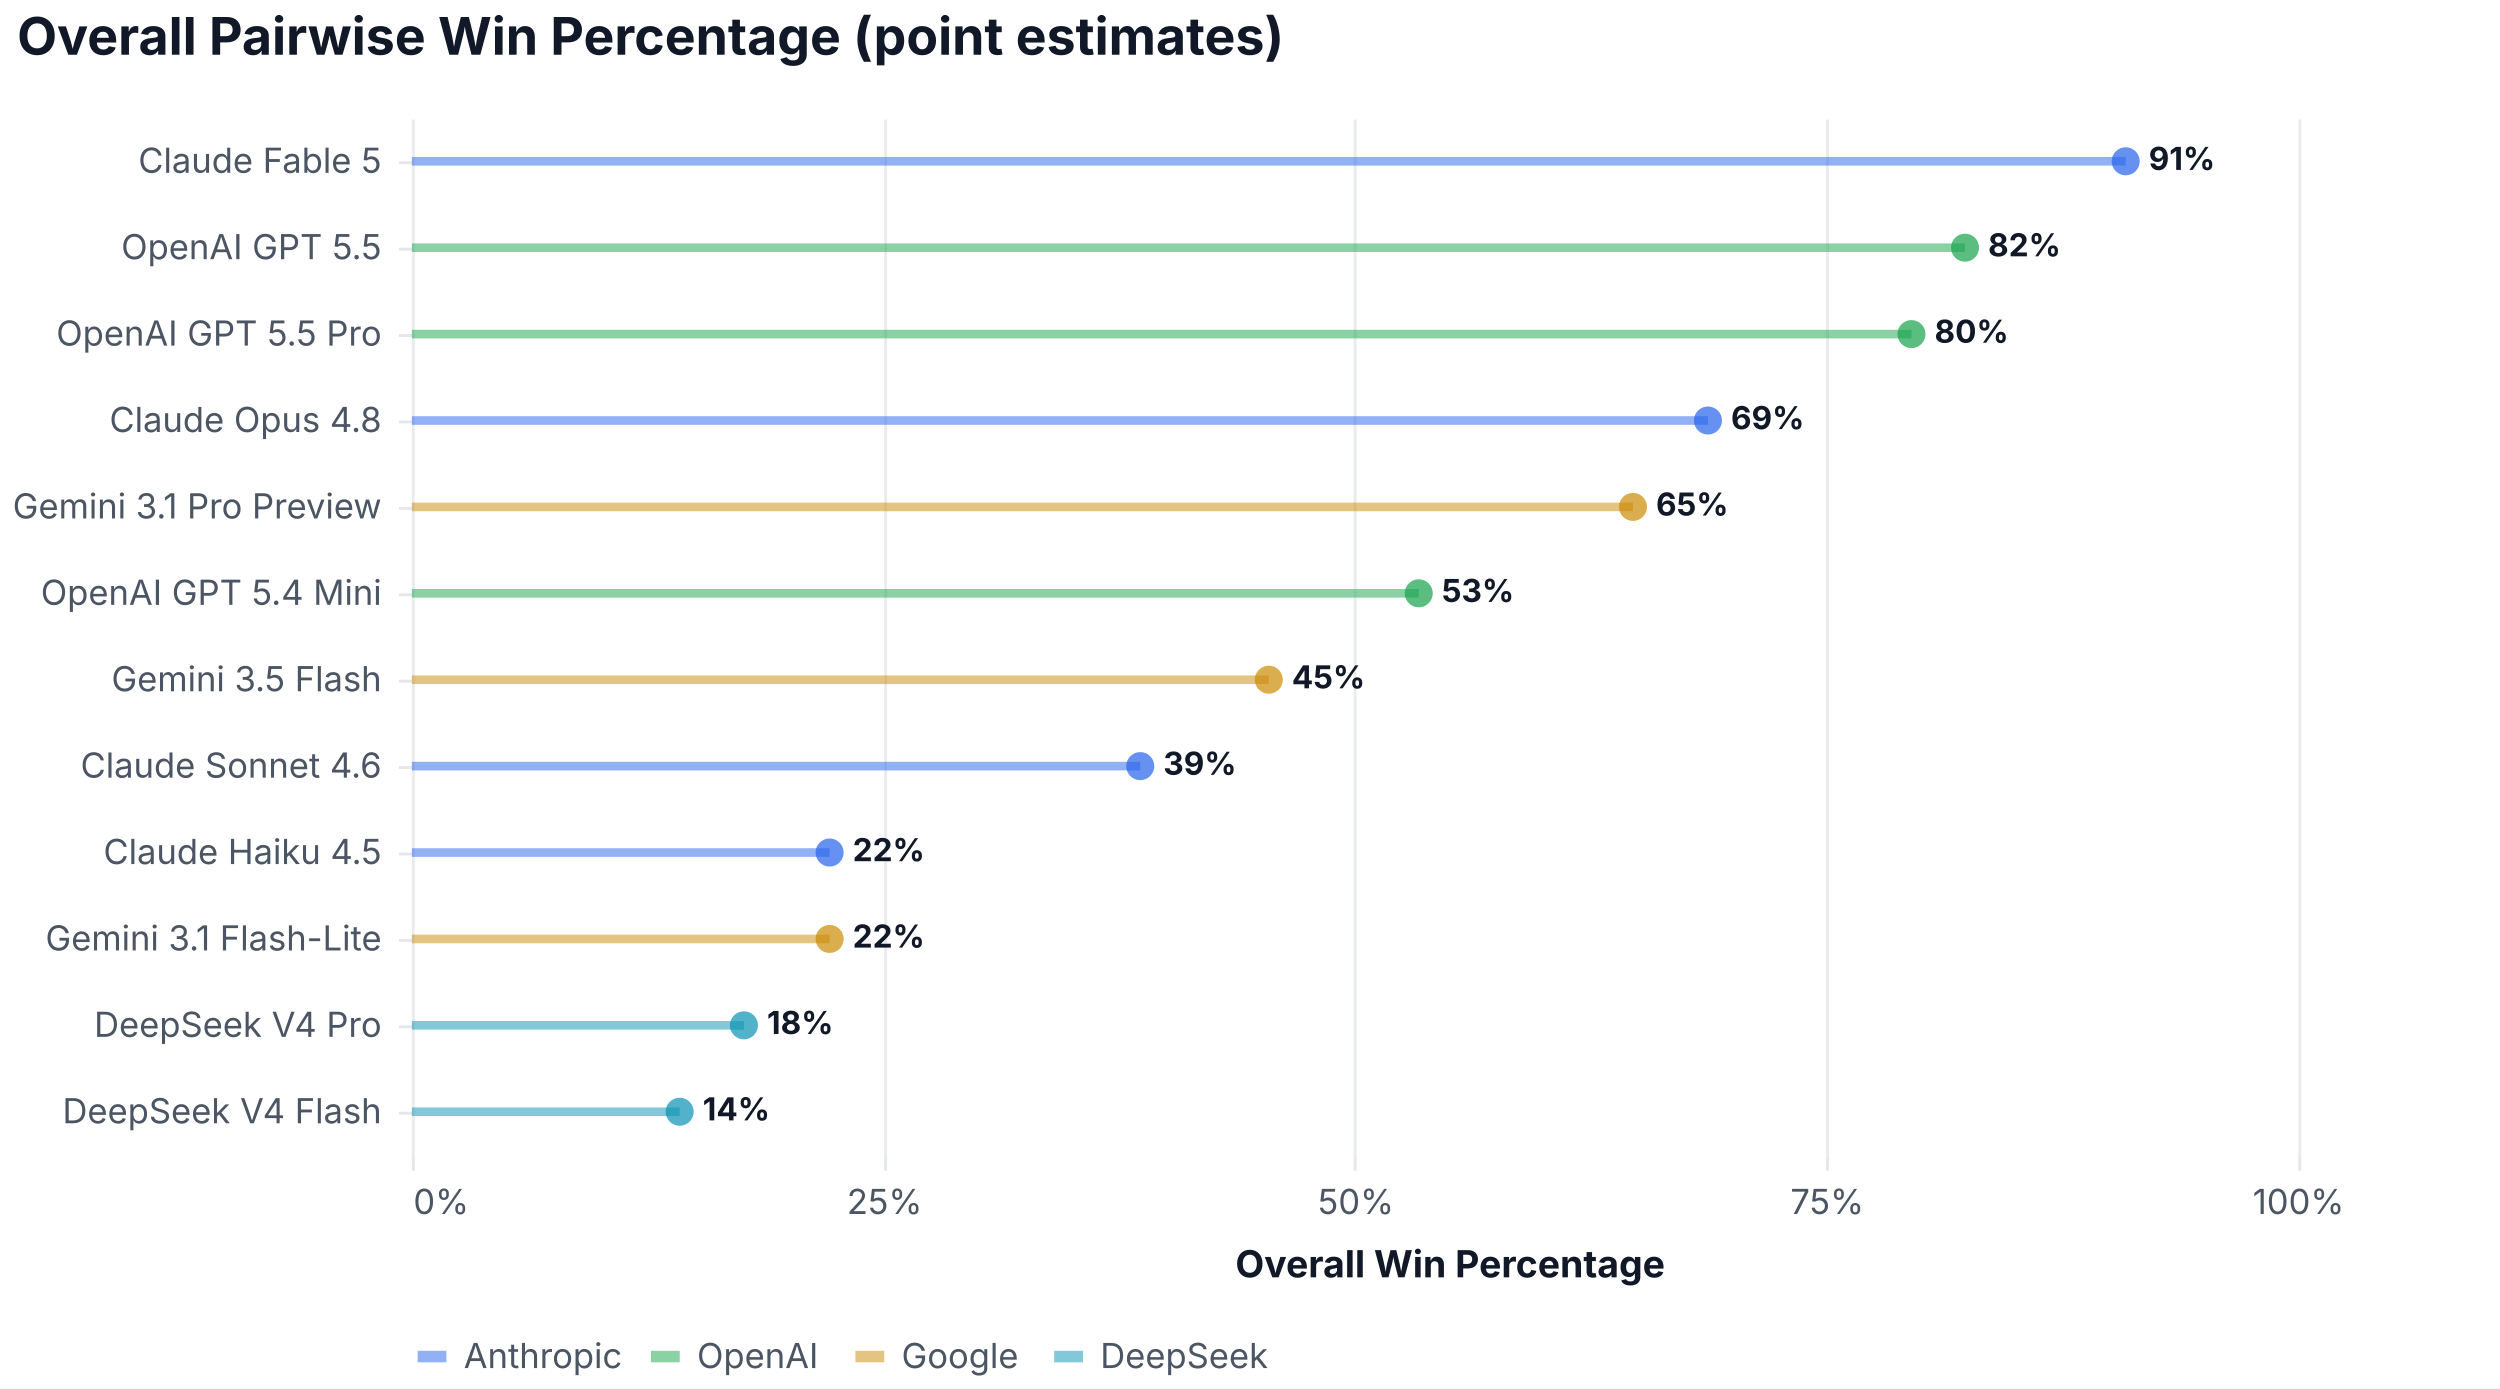
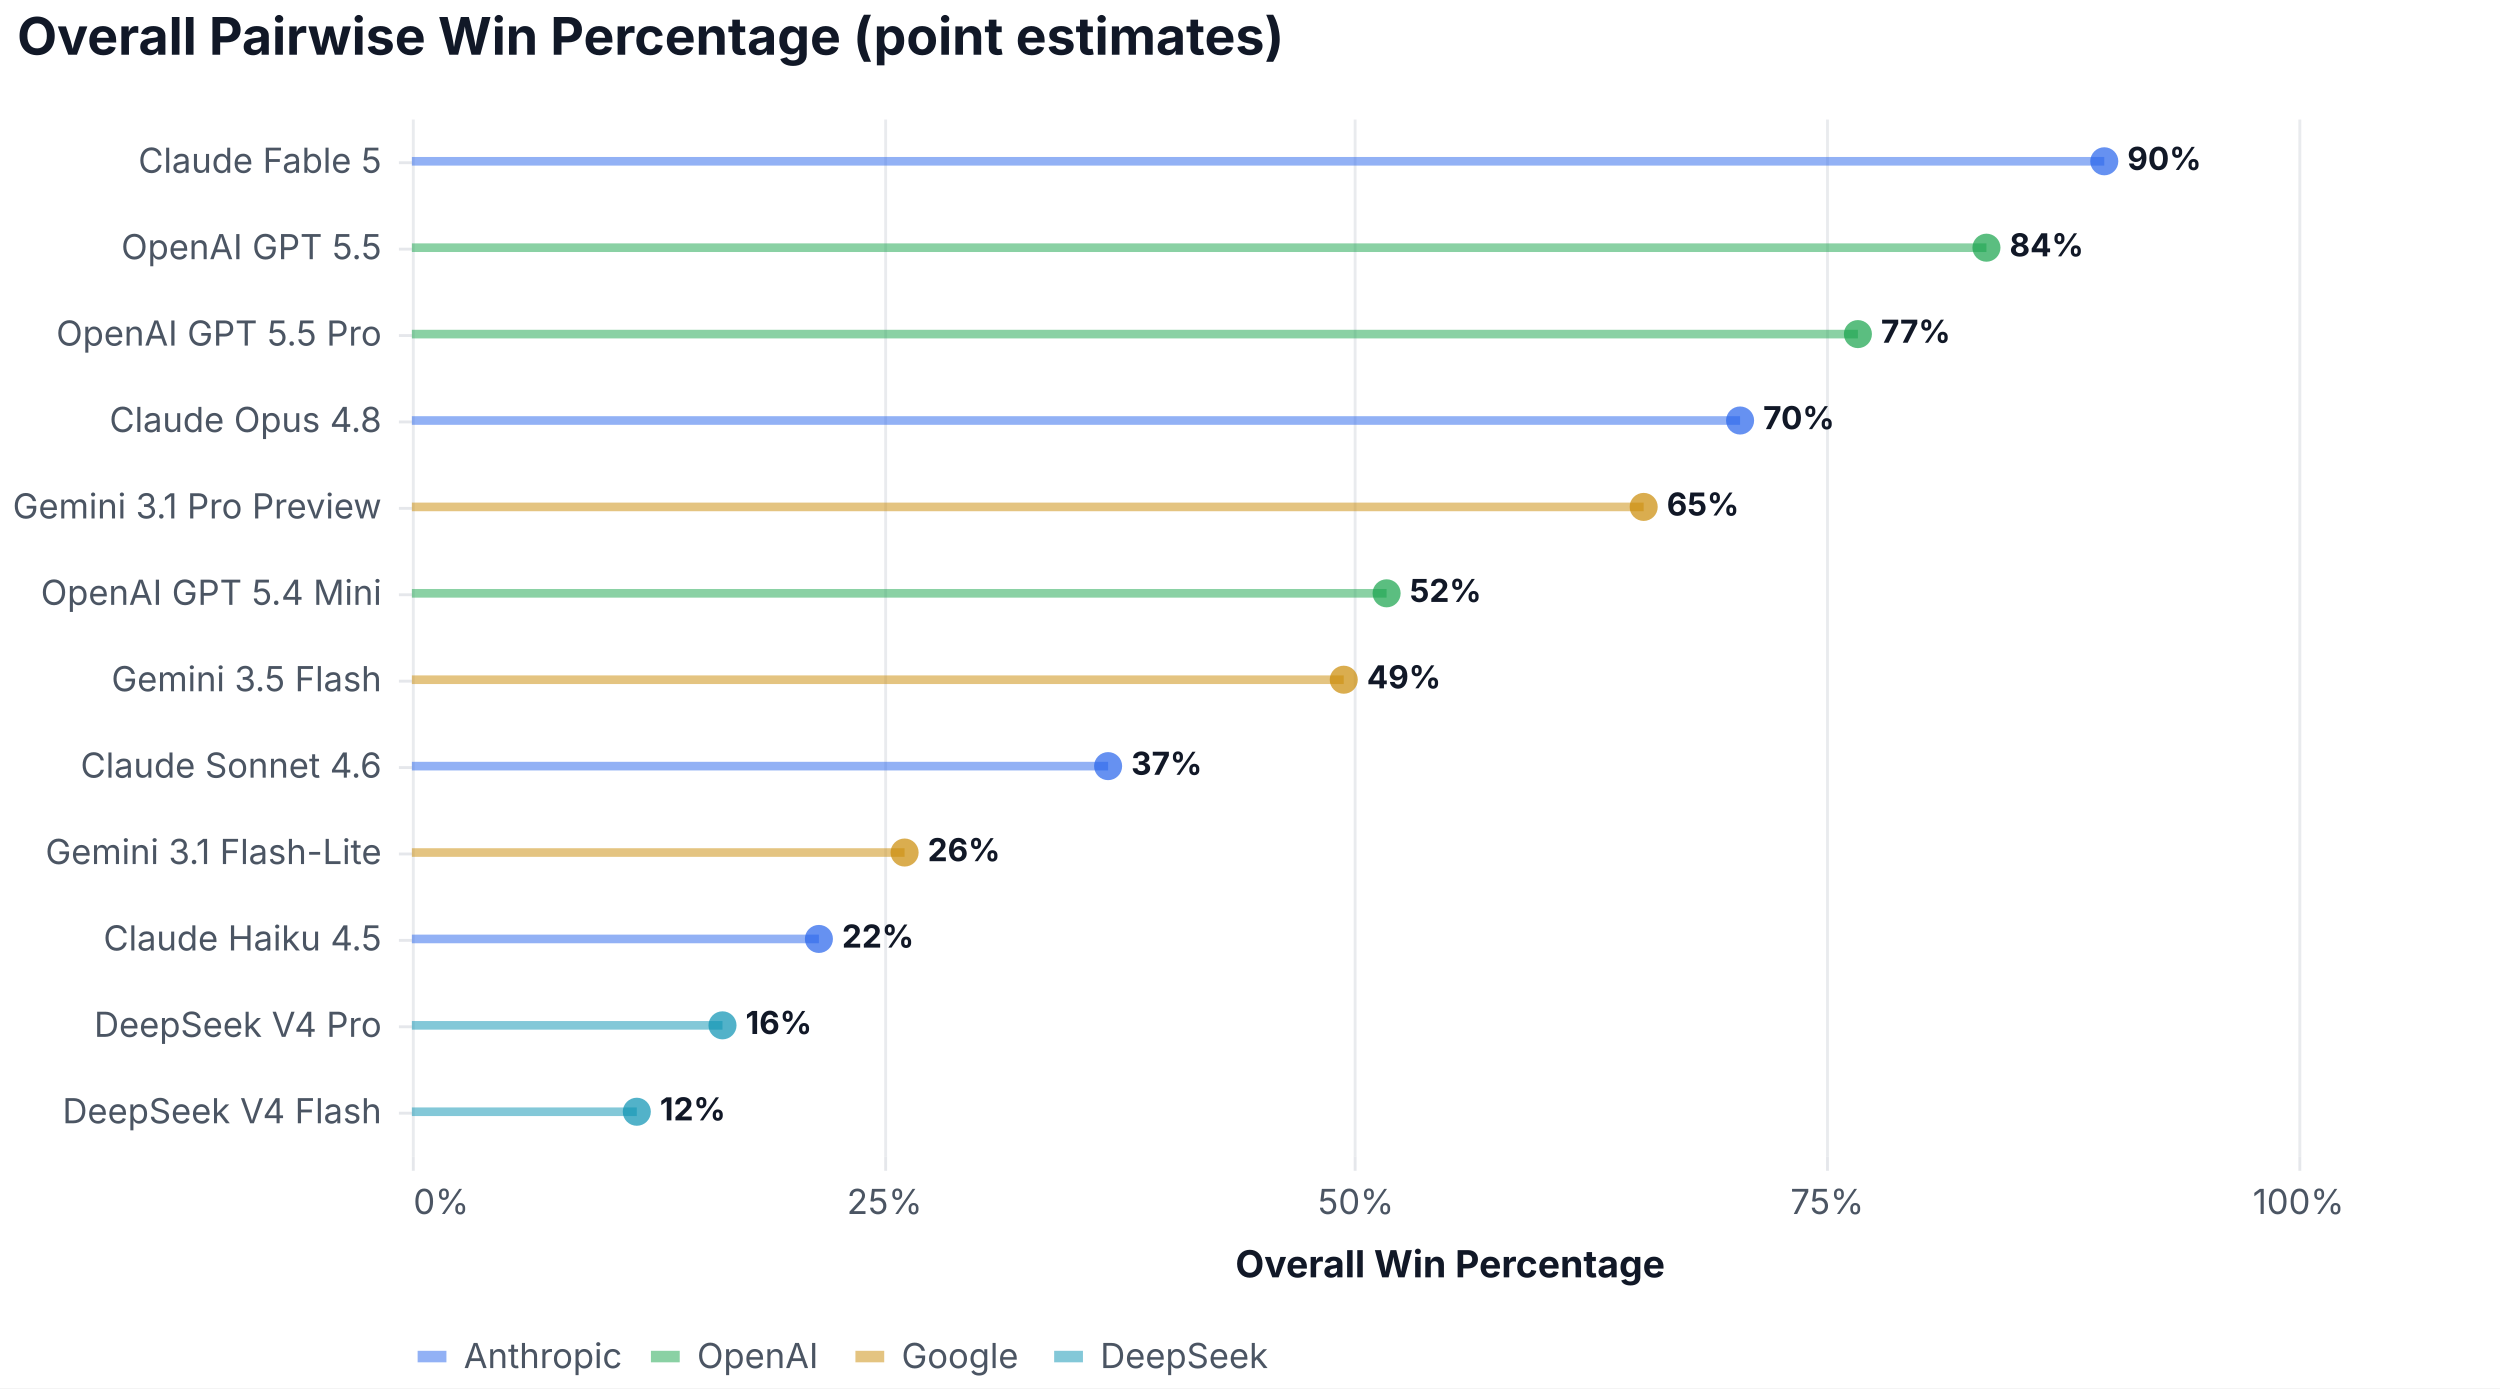
<svg xmlns="http://www.w3.org/2000/svg" version="1.1" class="marks" width="868" height="482" viewBox="0 0 868 482">
  <rect width="868" height="482" fill="white" />
  <g fill="none" stroke-miterlimit="10" transform="translate(143,41)">
    <g class="mark-group role-frame root" role="graphics-object" aria-roledescription="group mark container">
      <g transform="translate(0,0)">
        <path class="background" aria-hidden="true" d="M0,0h720v360h-720Z" />
        <g>
          <g class="mark-group role-axis" aria-hidden="true">
            <g transform="translate(0.5,360.5)">
              <path class="background" aria-hidden="true" d="M0,0h0v0h0Z" pointer-events="none" />
              <g>
                <g class="mark-rule role-axis-grid" pointer-events="none">
                  <line transform="translate(0,0)" x2="0" y2="-360" stroke="#e5e7eb" stroke-opacity="0.85" stroke-width="1" opacity="1" />
                  <line transform="translate(164,0)" x2="0" y2="-360" stroke="#e5e7eb" stroke-opacity="0.85" stroke-width="1" opacity="1" />
                  <line transform="translate(327,0)" x2="0" y2="-360" stroke="#e5e7eb" stroke-opacity="0.85" stroke-width="1" opacity="1" />
                  <line transform="translate(491,0)" x2="0" y2="-360" stroke="#e5e7eb" stroke-opacity="0.85" stroke-width="1" opacity="1" />
                  <line transform="translate(655,0)" x2="0" y2="-360" stroke="#e5e7eb" stroke-opacity="0.85" stroke-width="1" opacity="1" />
                </g>
              </g>
              <path class="foreground" aria-hidden="true" d="" pointer-events="none" display="none" />
            </g>
          </g>
          <g class="mark-group role-axis" role="graphics-symbol" aria-roledescription="axis" aria-label="X-axis titled 'Overall Win Percentage' for a linear scale with values from 0 to 110">
            <g transform="translate(0.5,360.5)">
              <path class="background" aria-hidden="true" d="M0,0h0v0h0Z" pointer-events="none" />
              <g>
                <g class="mark-rule role-axis-tick" pointer-events="none">
                  <line transform="translate(0,0)" x2="0" y2="5" stroke="#e5e7eb" stroke-width="1" opacity="1" />
                  <line transform="translate(164,0)" x2="0" y2="5" stroke="#e5e7eb" stroke-width="1" opacity="1" />
                  <line transform="translate(327,0)" x2="0" y2="5" stroke="#e5e7eb" stroke-width="1" opacity="1" />
                  <line transform="translate(491,0)" x2="0" y2="5" stroke="#e5e7eb" stroke-width="1" opacity="1" />
                  <line transform="translate(655,0)" x2="0" y2="5" stroke="#e5e7eb" stroke-width="1" opacity="1" />
                </g>
                <g class="mark-text role-axis-label" pointer-events="none">
                  <text text-anchor="start" transform="translate(0,20)" font-family="Inter, system-ui, sans-serif" font-size="12px" fill="#4b5563" opacity="1">0%</text>
                  <text text-anchor="middle" transform="translate(163.6364,20)" font-family="Inter, system-ui, sans-serif" font-size="12px" fill="#4b5563" opacity="1">25%</text>
                  <text text-anchor="middle" transform="translate(327.2727,20)" font-family="Inter, system-ui, sans-serif" font-size="12px" fill="#4b5563" opacity="1">50%</text>
                  <text text-anchor="middle" transform="translate(490.9091,20)" font-family="Inter, system-ui, sans-serif" font-size="12px" fill="#4b5563" opacity="1">75%</text>
                  <text text-anchor="middle" transform="translate(654.5455,20)" font-family="Inter, system-ui, sans-serif" font-size="12px" fill="#4b5563" opacity="1">100%</text>
                </g>
                <g class="mark-text role-axis-title" pointer-events="none">
                  <text text-anchor="middle" transform="translate(360,42)" font-family="Inter, system-ui, sans-serif" font-size="13px" font-weight="bold" fill="#111827" opacity="1">Overall Win Percentage</text>
                </g>
              </g>
              <path class="foreground" aria-hidden="true" d="" pointer-events="none" display="none" />
            </g>
          </g>
          <g class="mark-group role-axis" role="graphics-symbol" aria-roledescription="axis" aria-label="Y-axis for a discrete scale with 12 values: Claude Fable 5, OpenAI GPT 5.5, OpenAI GPT 5.5 Pro, Claude Opus 4.8, Gemini 3.1 Pro Preview, ending with DeepSeek V4 Flash">
            <g transform="translate(0.5,0.5)">
              <path class="background" aria-hidden="true" d="M0,0h0v0h0Z" pointer-events="none" />
              <g>
                <g class="mark-rule role-axis-tick" pointer-events="none">
                  <line transform="translate(0,15)" x2="-5" y2="0" stroke="#e5e7eb" stroke-width="1" opacity="1" />
                  <line transform="translate(0,45)" x2="-5" y2="0" stroke="#e5e7eb" stroke-width="1" opacity="1" />
                  <line transform="translate(0,75)" x2="-5" y2="0" stroke="#e5e7eb" stroke-width="1" opacity="1" />
                  <line transform="translate(0,105)" x2="-5" y2="0" stroke="#e5e7eb" stroke-width="1" opacity="1" />
                  <line transform="translate(0,135)" x2="-5" y2="0" stroke="#e5e7eb" stroke-width="1" opacity="1" />
                  <line transform="translate(0,165)" x2="-5" y2="0" stroke="#e5e7eb" stroke-width="1" opacity="1" />
                  <line transform="translate(0,195)" x2="-5" y2="0" stroke="#e5e7eb" stroke-width="1" opacity="1" />
                  <line transform="translate(0,225)" x2="-5" y2="0" stroke="#e5e7eb" stroke-width="1" opacity="1" />
                  <line transform="translate(0,255)" x2="-5" y2="0" stroke="#e5e7eb" stroke-width="1" opacity="1" />
                  <line transform="translate(0,285)" x2="-5" y2="0" stroke="#e5e7eb" stroke-width="1" opacity="1" />
                  <line transform="translate(0,315)" x2="-5" y2="0" stroke="#e5e7eb" stroke-width="1" opacity="1" />
                  <line transform="translate(0,345)" x2="-5" y2="0" stroke="#e5e7eb" stroke-width="1" opacity="1" />
                </g>
                <g class="mark-text role-axis-label" pointer-events="none">
                  <text text-anchor="end" transform="translate(-11,18.5)" font-family="Inter, system-ui, sans-serif" font-size="12px" fill="#4b5563" opacity="1">Claude Fable 5</text>
                  <text text-anchor="end" transform="translate(-11,48.5)" font-family="Inter, system-ui, sans-serif" font-size="12px" fill="#4b5563" opacity="1">OpenAI GPT 5.5</text>
                  <text text-anchor="end" transform="translate(-11,78.5)" font-family="Inter, system-ui, sans-serif" font-size="12px" fill="#4b5563" opacity="1">OpenAI GPT 5.5 Pro</text>
                  <text text-anchor="end" transform="translate(-11,108.5)" font-family="Inter, system-ui, sans-serif" font-size="12px" fill="#4b5563" opacity="1">Claude Opus 4.8</text>
                  <text text-anchor="end" transform="translate(-11,138.5)" font-family="Inter, system-ui, sans-serif" font-size="12px" fill="#4b5563" opacity="1">Gemini 3.1 Pro Preview</text>
                  <text text-anchor="end" transform="translate(-11,168.5)" font-family="Inter, system-ui, sans-serif" font-size="12px" fill="#4b5563" opacity="1">OpenAI GPT 5.4 Mini</text>
                  <text text-anchor="end" transform="translate(-11,198.5)" font-family="Inter, system-ui, sans-serif" font-size="12px" fill="#4b5563" opacity="1">Gemini 3.5 Flash</text>
                  <text text-anchor="end" transform="translate(-11,228.5)" font-family="Inter, system-ui, sans-serif" font-size="12px" fill="#4b5563" opacity="1">Claude Sonnet 4.6</text>
-                   <text text-anchor="end" transform="translate(-11,258.5)" font-family="Inter, system-ui, sans-serif" font-size="12px" fill="#4b5563" opacity="1">Claude Haiku 4.5</text>
-                   <text text-anchor="end" transform="translate(-11,288.5)" font-family="Inter, system-ui, sans-serif" font-size="12px" fill="#4b5563" opacity="1">Gemini 3.1 Flash-Lite</text>
+                   <text text-anchor="end" transform="translate(-11,258.5)" font-family="Inter, system-ui, sans-serif" font-size="12px" fill="#4b5563" opacity="1">Gemini 3.1 Flash-Lite</text>
+                   <text text-anchor="end" transform="translate(-11,288.5)" font-family="Inter, system-ui, sans-serif" font-size="12px" fill="#4b5563" opacity="1">Claude Haiku 4.5</text>
                  <text text-anchor="end" transform="translate(-11,318.5)" font-family="Inter, system-ui, sans-serif" font-size="12px" fill="#4b5563" opacity="1">DeepSeek V4 Pro</text>
                  <text text-anchor="end" transform="translate(-11,348.5)" font-family="Inter, system-ui, sans-serif" font-size="12px" fill="#4b5563" opacity="1">DeepSeek V4 Flash</text>
                </g>
              </g>
              <path class="foreground" aria-hidden="true" d="" pointer-events="none" display="none" />
            </g>
          </g>
          <g class="mark-rule role-mark layer_0_marks" role="graphics-object" aria-roledescription="rule mark container">
-             <line aria-label="Overall Win Percentage: 0; candidate: Claude Fable 5; win_pct: 90.9090909091; company: Anthropic" role="graphics-symbol" aria-roledescription="rule mark" transform="translate(0,15)" x2="595.041" y2="0" stroke="#2563eb" stroke-width="3" opacity="0.5" />
-             <line aria-label="Overall Win Percentage: 0; candidate: OpenAI GPT 5.5; win_pct: 82.3863636364; company: OpenAI" role="graphics-symbol" aria-roledescription="rule mark" transform="translate(0,45)" x2="539.256" y2="0" stroke="#16a34a" stroke-width="3" opacity="0.5" />
-             <line aria-label="Overall Win Percentage: 0; candidate: OpenAI GPT 5.5 Pro; win_pct: 79.5454545455; company: OpenAI" role="graphics-symbol" aria-roledescription="rule mark" transform="translate(0,75)" x2="520.661" y2="0" stroke="#16a34a" stroke-width="3" opacity="0.5" />
-             <line aria-label="Overall Win Percentage: 0; candidate: Claude Opus 4.8; win_pct: 68.75; company: Anthropic" role="graphics-symbol" aria-roledescription="rule mark" transform="translate(0,105)" x2="450" y2="0" stroke="#2563eb" stroke-width="3" opacity="0.5" />
-             <line aria-label="Overall Win Percentage: 0; candidate: Gemini 3.1 Pro Preview; win_pct: 64.7727272727; company: Google" role="graphics-symbol" aria-roledescription="rule mark" transform="translate(0,135)" x2="423.967" y2="0" stroke="#ca8a04" stroke-width="3" opacity="0.5" />
-             <line aria-label="Overall Win Percentage: 0; candidate: OpenAI GPT 5.4 Mini; win_pct: 53.4090909091; company: OpenAI" role="graphics-symbol" aria-roledescription="rule mark" transform="translate(0,165)" x2="349.587" y2="0" stroke="#16a34a" stroke-width="3" opacity="0.5" />
-             <line aria-label="Overall Win Percentage: 0; candidate: Gemini 3.5 Flash; win_pct: 45.4545454545; company: Google" role="graphics-symbol" aria-roledescription="rule mark" transform="translate(0,195)" x2="297.521" y2="0" stroke="#ca8a04" stroke-width="3" opacity="0.5" />
-             <line aria-label="Overall Win Percentage: 0; candidate: Claude Sonnet 4.6; win_pct: 38.6363636364; company: Anthropic" role="graphics-symbol" aria-roledescription="rule mark" transform="translate(0,225)" x2="252.893" y2="0" stroke="#2563eb" stroke-width="3" opacity="0.5" />
-             <line aria-label="Overall Win Percentage: 0; candidate: Claude Haiku 4.5; win_pct: 22.1590909091; company: Anthropic" role="graphics-symbol" aria-roledescription="rule mark" transform="translate(0,255)" x2="145.041" y2="0" stroke="#2563eb" stroke-width="3" opacity="0.5" />
-             <line aria-label="Overall Win Percentage: 0; candidate: Gemini 3.1 Flash-Lite; win_pct: 22.1590909091; company: Google" role="graphics-symbol" aria-roledescription="rule mark" transform="translate(0,285)" x2="145.041" y2="0" stroke="#ca8a04" stroke-width="3" opacity="0.5" />
-             <line aria-label="Overall Win Percentage: 0; candidate: DeepSeek V4 Pro; win_pct: 17.6136363636; company: DeepSeek" role="graphics-symbol" aria-roledescription="rule mark" transform="translate(0,315)" x2="115.289" y2="0" stroke="#0891b2" stroke-width="3" opacity="0.5" />
-             <line aria-label="Overall Win Percentage: 0; candidate: DeepSeek V4 Flash; win_pct: 14.2045454545; company: DeepSeek" role="graphics-symbol" aria-roledescription="rule mark" transform="translate(0,345)" x2="92.975" y2="0" stroke="#0891b2" stroke-width="3" opacity="0.5" />
+             <line aria-label="Overall Win Percentage: 0; candidate: Claude Fable 5; win_pct: 89.7727272727; company: Anthropic" role="graphics-symbol" aria-roledescription="rule mark" transform="translate(0,15)" x2="587.603" y2="0" stroke="#2563eb" stroke-width="3" opacity="0.5" />
+             <line aria-label="Overall Win Percentage: 0; candidate: OpenAI GPT 5.5; win_pct: 83.5227272727; company: OpenAI" role="graphics-symbol" aria-roledescription="rule mark" transform="translate(0,45)" x2="546.694" y2="0" stroke="#16a34a" stroke-width="3" opacity="0.5" />
+             <line aria-label="Overall Win Percentage: 0; candidate: OpenAI GPT 5.5 Pro; win_pct: 76.7045454545; company: OpenAI" role="graphics-symbol" aria-roledescription="rule mark" transform="translate(0,75)" x2="502.066" y2="0" stroke="#16a34a" stroke-width="3" opacity="0.5" />
+             <line aria-label="Overall Win Percentage: 0; candidate: Claude Opus 4.8; win_pct: 70.4545454545; company: Anthropic" role="graphics-symbol" aria-roledescription="rule mark" transform="translate(0,105)" x2="461.157" y2="0" stroke="#2563eb" stroke-width="3" opacity="0.5" />
+             <line aria-label="Overall Win Percentage: 0; candidate: Gemini 3.1 Pro Preview; win_pct: 65.3409090909; company: Google" role="graphics-symbol" aria-roledescription="rule mark" transform="translate(0,135)" x2="427.686" y2="0" stroke="#ca8a04" stroke-width="3" opacity="0.5" />
+             <line aria-label="Overall Win Percentage: 0; candidate: OpenAI GPT 5.4 Mini; win_pct: 51.7045454545; company: OpenAI" role="graphics-symbol" aria-roledescription="rule mark" transform="translate(0,165)" x2="338.43" y2="0" stroke="#16a34a" stroke-width="3" opacity="0.5" />
+             <line aria-label="Overall Win Percentage: 0; candidate: Gemini 3.5 Flash; win_pct: 49.4318181818; company: Google" role="graphics-symbol" aria-roledescription="rule mark" transform="translate(0,195)" x2="323.554" y2="0" stroke="#ca8a04" stroke-width="3" opacity="0.5" />
+             <line aria-label="Overall Win Percentage: 0; candidate: Claude Sonnet 4.6; win_pct: 36.9318181818; company: Anthropic" role="graphics-symbol" aria-roledescription="rule mark" transform="translate(0,225)" x2="241.736" y2="0" stroke="#2563eb" stroke-width="3" opacity="0.5" />
+             <line aria-label="Overall Win Percentage: 0; candidate: Gemini 3.1 Flash-Lite; win_pct: 26.1363636364; company: Google" role="graphics-symbol" aria-roledescription="rule mark" transform="translate(0,255)" x2="171.074" y2="0" stroke="#ca8a04" stroke-width="3" opacity="0.5" />
+             <line aria-label="Overall Win Percentage: 0; candidate: Claude Haiku 4.5; win_pct: 21.5909090909; company: Anthropic" role="graphics-symbol" aria-roledescription="rule mark" transform="translate(0,285)" x2="141.322" y2="0" stroke="#2563eb" stroke-width="3" opacity="0.5" />
+             <line aria-label="Overall Win Percentage: 0; candidate: DeepSeek V4 Pro; win_pct: 16.4772727273; company: DeepSeek" role="graphics-symbol" aria-roledescription="rule mark" transform="translate(0,315)" x2="107.851" y2="0" stroke="#0891b2" stroke-width="3" opacity="0.5" />
+             <line aria-label="Overall Win Percentage: 0; candidate: DeepSeek V4 Flash; win_pct: 11.9318181818; company: DeepSeek" role="graphics-symbol" aria-roledescription="rule mark" transform="translate(0,345)" x2="78.099" y2="0" stroke="#0891b2" stroke-width="3" opacity="0.5" />
          </g>
          <g class="mark-symbol role-mark layer_1_marks" role="graphics-object" aria-roledescription="symbol mark container">
-             <path aria-label="Overall Win Percentage: 90.9090909091; candidate: Claude Fable 5; company: Anthropic" role="graphics-symbol" aria-roledescription="circle" transform="translate(595.0413,15)" d="M4.873,0A4.873,4.873,0,1,1,-4.873,0A4.873,4.873,0,1,1,4.873,0" fill="#2563eb" stroke-width="2" opacity="0.7" />
-             <path aria-label="Overall Win Percentage: 82.3863636364; candidate: OpenAI GPT 5.5; company: OpenAI" role="graphics-symbol" aria-roledescription="circle" transform="translate(539.2562,45)" d="M4.873,0A4.873,4.873,0,1,1,-4.873,0A4.873,4.873,0,1,1,4.873,0" fill="#16a34a" stroke-width="2" opacity="0.7" />
-             <path aria-label="Overall Win Percentage: 79.5454545455; candidate: OpenAI GPT 5.5 Pro; company: OpenAI" role="graphics-symbol" aria-roledescription="circle" transform="translate(520.6612,75)" d="M4.873,0A4.873,4.873,0,1,1,-4.873,0A4.873,4.873,0,1,1,4.873,0" fill="#16a34a" stroke-width="2" opacity="0.7" />
-             <path aria-label="Overall Win Percentage: 68.75; candidate: Claude Opus 4.8; company: Anthropic" role="graphics-symbol" aria-roledescription="circle" transform="translate(450,105)" d="M4.873,0A4.873,4.873,0,1,1,-4.873,0A4.873,4.873,0,1,1,4.873,0" fill="#2563eb" stroke-width="2" opacity="0.7" />
-             <path aria-label="Overall Win Percentage: 64.7727272727; candidate: Gemini 3.1 Pro Preview; company: Google" role="graphics-symbol" aria-roledescription="circle" transform="translate(423.9669,135)" d="M4.873,0A4.873,4.873,0,1,1,-4.873,0A4.873,4.873,0,1,1,4.873,0" fill="#ca8a04" stroke-width="2" opacity="0.7" />
-             <path aria-label="Overall Win Percentage: 53.4090909091; candidate: OpenAI GPT 5.4 Mini; company: OpenAI" role="graphics-symbol" aria-roledescription="circle" transform="translate(349.5868,165)" d="M4.873,0A4.873,4.873,0,1,1,-4.873,0A4.873,4.873,0,1,1,4.873,0" fill="#16a34a" stroke-width="2" opacity="0.7" />
-             <path aria-label="Overall Win Percentage: 45.4545454545; candidate: Gemini 3.5 Flash; company: Google" role="graphics-symbol" aria-roledescription="circle" transform="translate(297.5207,195)" d="M4.873,0A4.873,4.873,0,1,1,-4.873,0A4.873,4.873,0,1,1,4.873,0" fill="#ca8a04" stroke-width="2" opacity="0.7" />
-             <path aria-label="Overall Win Percentage: 38.6363636364; candidate: Claude Sonnet 4.6; company: Anthropic" role="graphics-symbol" aria-roledescription="circle" transform="translate(252.8926,225)" d="M4.873,0A4.873,4.873,0,1,1,-4.873,0A4.873,4.873,0,1,1,4.873,0" fill="#2563eb" stroke-width="2" opacity="0.7" />
-             <path aria-label="Overall Win Percentage: 22.1590909091; candidate: Claude Haiku 4.5; company: Anthropic" role="graphics-symbol" aria-roledescription="circle" transform="translate(145.0413,255)" d="M4.873,0A4.873,4.873,0,1,1,-4.873,0A4.873,4.873,0,1,1,4.873,0" fill="#2563eb" stroke-width="2" opacity="0.7" />
-             <path aria-label="Overall Win Percentage: 22.1590909091; candidate: Gemini 3.1 Flash-Lite; company: Google" role="graphics-symbol" aria-roledescription="circle" transform="translate(145.0413,285)" d="M4.873,0A4.873,4.873,0,1,1,-4.873,0A4.873,4.873,0,1,1,4.873,0" fill="#ca8a04" stroke-width="2" opacity="0.7" />
-             <path aria-label="Overall Win Percentage: 17.6136363636; candidate: DeepSeek V4 Pro; company: DeepSeek" role="graphics-symbol" aria-roledescription="circle" transform="translate(115.2893,315)" d="M4.873,0A4.873,4.873,0,1,1,-4.873,0A4.873,4.873,0,1,1,4.873,0" fill="#0891b2" stroke-width="2" opacity="0.7" />
-             <path aria-label="Overall Win Percentage: 14.2045454545; candidate: DeepSeek V4 Flash; company: DeepSeek" role="graphics-symbol" aria-roledescription="circle" transform="translate(92.97521,345)" d="M4.873,0A4.873,4.873,0,1,1,-4.873,0A4.873,4.873,0,1,1,4.873,0" fill="#0891b2" stroke-width="2" opacity="0.7" />
+             <path aria-label="Overall Win Percentage: 89.7727272727; candidate: Claude Fable 5; company: Anthropic" role="graphics-symbol" aria-roledescription="circle" transform="translate(587.6033,15)" d="M4.873,0A4.873,4.873,0,1,1,-4.873,0A4.873,4.873,0,1,1,4.873,0" fill="#2563eb" stroke-width="2" opacity="0.7" />
+             <path aria-label="Overall Win Percentage: 83.5227272727; candidate: OpenAI GPT 5.5; company: OpenAI" role="graphics-symbol" aria-roledescription="circle" transform="translate(546.6942,45)" d="M4.873,0A4.873,4.873,0,1,1,-4.873,0A4.873,4.873,0,1,1,4.873,0" fill="#16a34a" stroke-width="2" opacity="0.7" />
+             <path aria-label="Overall Win Percentage: 76.7045454545; candidate: OpenAI GPT 5.5 Pro; company: OpenAI" role="graphics-symbol" aria-roledescription="circle" transform="translate(502.0661,75)" d="M4.873,0A4.873,4.873,0,1,1,-4.873,0A4.873,4.873,0,1,1,4.873,0" fill="#16a34a" stroke-width="2" opacity="0.7" />
+             <path aria-label="Overall Win Percentage: 70.4545454545; candidate: Claude Opus 4.8; company: Anthropic" role="graphics-symbol" aria-roledescription="circle" transform="translate(461.157,105)" d="M4.873,0A4.873,4.873,0,1,1,-4.873,0A4.873,4.873,0,1,1,4.873,0" fill="#2563eb" stroke-width="2" opacity="0.7" />
+             <path aria-label="Overall Win Percentage: 65.3409090909; candidate: Gemini 3.1 Pro Preview; company: Google" role="graphics-symbol" aria-roledescription="circle" transform="translate(427.686,135)" d="M4.873,0A4.873,4.873,0,1,1,-4.873,0A4.873,4.873,0,1,1,4.873,0" fill="#ca8a04" stroke-width="2" opacity="0.7" />
+             <path aria-label="Overall Win Percentage: 51.7045454545; candidate: OpenAI GPT 5.4 Mini; company: OpenAI" role="graphics-symbol" aria-roledescription="circle" transform="translate(338.4298,165)" d="M4.873,0A4.873,4.873,0,1,1,-4.873,0A4.873,4.873,0,1,1,4.873,0" fill="#16a34a" stroke-width="2" opacity="0.7" />
+             <path aria-label="Overall Win Percentage: 49.4318181818; candidate: Gemini 3.5 Flash; company: Google" role="graphics-symbol" aria-roledescription="circle" transform="translate(323.5537,195)" d="M4.873,0A4.873,4.873,0,1,1,-4.873,0A4.873,4.873,0,1,1,4.873,0" fill="#ca8a04" stroke-width="2" opacity="0.7" />
+             <path aria-label="Overall Win Percentage: 36.9318181818; candidate: Claude Sonnet 4.6; company: Anthropic" role="graphics-symbol" aria-roledescription="circle" transform="translate(241.7355,225)" d="M4.873,0A4.873,4.873,0,1,1,-4.873,0A4.873,4.873,0,1,1,4.873,0" fill="#2563eb" stroke-width="2" opacity="0.7" />
+             <path aria-label="Overall Win Percentage: 26.1363636364; candidate: Gemini 3.1 Flash-Lite; company: Google" role="graphics-symbol" aria-roledescription="circle" transform="translate(171.0744,255)" d="M4.873,0A4.873,4.873,0,1,1,-4.873,0A4.873,4.873,0,1,1,4.873,0" fill="#ca8a04" stroke-width="2" opacity="0.7" />
+             <path aria-label="Overall Win Percentage: 21.5909090909; candidate: Claude Haiku 4.5; company: Anthropic" role="graphics-symbol" aria-roledescription="circle" transform="translate(141.3223,285)" d="M4.873,0A4.873,4.873,0,1,1,-4.873,0A4.873,4.873,0,1,1,4.873,0" fill="#2563eb" stroke-width="2" opacity="0.7" />
+             <path aria-label="Overall Win Percentage: 16.4772727273; candidate: DeepSeek V4 Pro; company: DeepSeek" role="graphics-symbol" aria-roledescription="circle" transform="translate(107.8512,315)" d="M4.873,0A4.873,4.873,0,1,1,-4.873,0A4.873,4.873,0,1,1,4.873,0" fill="#0891b2" stroke-width="2" opacity="0.7" />
+             <path aria-label="Overall Win Percentage: 11.9318181818; candidate: DeepSeek V4 Flash; company: DeepSeek" role="graphics-symbol" aria-roledescription="circle" transform="translate(78.09917,345)" d="M4.873,0A4.873,4.873,0,1,1,-4.873,0A4.873,4.873,0,1,1,4.873,0" fill="#0891b2" stroke-width="2" opacity="0.7" />
          </g>
          <g class="mark-text role-mark layer_2_marks" role="graphics-object" aria-roledescription="text mark container">
-             <text aria-label="win_pct: 90.9090909091; candidate: Claude Fable 5; win_pct_label: 91%" role="graphics-symbol" aria-roledescription="text mark" text-anchor="start" transform="translate(603.0413,18)" font-family="Inter, system-ui, sans-serif" font-size="11px" font-weight="bold" fill="#111827">91%</text>
-             <text aria-label="win_pct: 82.3863636364; candidate: OpenAI GPT 5.5; win_pct_label: 82%" role="graphics-symbol" aria-roledescription="text mark" text-anchor="start" transform="translate(547.2562,48)" font-family="Inter, system-ui, sans-serif" font-size="11px" font-weight="bold" fill="#111827">82%</text>
-             <text aria-label="win_pct: 79.5454545455; candidate: OpenAI GPT 5.5 Pro; win_pct_label: 80%" role="graphics-symbol" aria-roledescription="text mark" text-anchor="start" transform="translate(528.6612,78)" font-family="Inter, system-ui, sans-serif" font-size="11px" font-weight="bold" fill="#111827">80%</text>
-             <text aria-label="win_pct: 68.75; candidate: Claude Opus 4.8; win_pct_label: 69%" role="graphics-symbol" aria-roledescription="text mark" text-anchor="start" transform="translate(458,108)" font-family="Inter, system-ui, sans-serif" font-size="11px" font-weight="bold" fill="#111827">69%</text>
-             <text aria-label="win_pct: 64.7727272727; candidate: Gemini 3.1 Pro Preview; win_pct_label: 65%" role="graphics-symbol" aria-roledescription="text mark" text-anchor="start" transform="translate(431.9669,138)" font-family="Inter, system-ui, sans-serif" font-size="11px" font-weight="bold" fill="#111827">65%</text>
-             <text aria-label="win_pct: 53.4090909091; candidate: OpenAI GPT 5.4 Mini; win_pct_label: 53%" role="graphics-symbol" aria-roledescription="text mark" text-anchor="start" transform="translate(357.5868,168)" font-family="Inter, system-ui, sans-serif" font-size="11px" font-weight="bold" fill="#111827">53%</text>
-             <text aria-label="win_pct: 45.4545454545; candidate: Gemini 3.5 Flash; win_pct_label: 45%" role="graphics-symbol" aria-roledescription="text mark" text-anchor="start" transform="translate(305.5207,198)" font-family="Inter, system-ui, sans-serif" font-size="11px" font-weight="bold" fill="#111827">45%</text>
-             <text aria-label="win_pct: 38.6363636364; candidate: Claude Sonnet 4.6; win_pct_label: 39%" role="graphics-symbol" aria-roledescription="text mark" text-anchor="start" transform="translate(260.8926,228)" font-family="Inter, system-ui, sans-serif" font-size="11px" font-weight="bold" fill="#111827">39%</text>
-             <text aria-label="win_pct: 22.1590909091; candidate: Claude Haiku 4.5; win_pct_label: 22%" role="graphics-symbol" aria-roledescription="text mark" text-anchor="start" transform="translate(153.0413,258)" font-family="Inter, system-ui, sans-serif" font-size="11px" font-weight="bold" fill="#111827">22%</text>
-             <text aria-label="win_pct: 22.1590909091; candidate: Gemini 3.1 Flash-Lite; win_pct_label: 22%" role="graphics-symbol" aria-roledescription="text mark" text-anchor="start" transform="translate(153.0413,288)" font-family="Inter, system-ui, sans-serif" font-size="11px" font-weight="bold" fill="#111827">22%</text>
-             <text aria-label="win_pct: 17.6136363636; candidate: DeepSeek V4 Pro; win_pct_label: 18%" role="graphics-symbol" aria-roledescription="text mark" text-anchor="start" transform="translate(123.2893,318)" font-family="Inter, system-ui, sans-serif" font-size="11px" font-weight="bold" fill="#111827">18%</text>
-             <text aria-label="win_pct: 14.2045454545; candidate: DeepSeek V4 Flash; win_pct_label: 14%" role="graphics-symbol" aria-roledescription="text mark" text-anchor="start" transform="translate(100.9752,348)" font-family="Inter, system-ui, sans-serif" font-size="11px" font-weight="bold" fill="#111827">14%</text>
+             <text aria-label="win_pct: 89.7727272727; candidate: Claude Fable 5; win_pct_label: 90%" role="graphics-symbol" aria-roledescription="text mark" text-anchor="start" transform="translate(595.6033,18)" font-family="Inter, system-ui, sans-serif" font-size="11px" font-weight="bold" fill="#111827">90%</text>
+             <text aria-label="win_pct: 83.5227272727; candidate: OpenAI GPT 5.5; win_pct_label: 84%" role="graphics-symbol" aria-roledescription="text mark" text-anchor="start" transform="translate(554.6942,48)" font-family="Inter, system-ui, sans-serif" font-size="11px" font-weight="bold" fill="#111827">84%</text>
+             <text aria-label="win_pct: 76.7045454545; candidate: OpenAI GPT 5.5 Pro; win_pct_label: 77%" role="graphics-symbol" aria-roledescription="text mark" text-anchor="start" transform="translate(510.0661,78)" font-family="Inter, system-ui, sans-serif" font-size="11px" font-weight="bold" fill="#111827">77%</text>
+             <text aria-label="win_pct: 70.4545454545; candidate: Claude Opus 4.8; win_pct_label: 70%" role="graphics-symbol" aria-roledescription="text mark" text-anchor="start" transform="translate(469.157,108)" font-family="Inter, system-ui, sans-serif" font-size="11px" font-weight="bold" fill="#111827">70%</text>
+             <text aria-label="win_pct: 65.3409090909; candidate: Gemini 3.1 Pro Preview; win_pct_label: 65%" role="graphics-symbol" aria-roledescription="text mark" text-anchor="start" transform="translate(435.686,138)" font-family="Inter, system-ui, sans-serif" font-size="11px" font-weight="bold" fill="#111827">65%</text>
+             <text aria-label="win_pct: 51.7045454545; candidate: OpenAI GPT 5.4 Mini; win_pct_label: 52%" role="graphics-symbol" aria-roledescription="text mark" text-anchor="start" transform="translate(346.4298,168)" font-family="Inter, system-ui, sans-serif" font-size="11px" font-weight="bold" fill="#111827">52%</text>
+             <text aria-label="win_pct: 49.4318181818; candidate: Gemini 3.5 Flash; win_pct_label: 49%" role="graphics-symbol" aria-roledescription="text mark" text-anchor="start" transform="translate(331.5537,198)" font-family="Inter, system-ui, sans-serif" font-size="11px" font-weight="bold" fill="#111827">49%</text>
+             <text aria-label="win_pct: 36.9318181818; candidate: Claude Sonnet 4.6; win_pct_label: 37%" role="graphics-symbol" aria-roledescription="text mark" text-anchor="start" transform="translate(249.7355,228)" font-family="Inter, system-ui, sans-serif" font-size="11px" font-weight="bold" fill="#111827">37%</text>
+             <text aria-label="win_pct: 26.1363636364; candidate: Gemini 3.1 Flash-Lite; win_pct_label: 26%" role="graphics-symbol" aria-roledescription="text mark" text-anchor="start" transform="translate(179.0744,258)" font-family="Inter, system-ui, sans-serif" font-size="11px" font-weight="bold" fill="#111827">26%</text>
+             <text aria-label="win_pct: 21.5909090909; candidate: Claude Haiku 4.5; win_pct_label: 22%" role="graphics-symbol" aria-roledescription="text mark" text-anchor="start" transform="translate(149.3223,288)" font-family="Inter, system-ui, sans-serif" font-size="11px" font-weight="bold" fill="#111827">22%</text>
+             <text aria-label="win_pct: 16.4772727273; candidate: DeepSeek V4 Pro; win_pct_label: 16%" role="graphics-symbol" aria-roledescription="text mark" text-anchor="start" transform="translate(115.8512,318)" font-family="Inter, system-ui, sans-serif" font-size="11px" font-weight="bold" fill="#111827">16%</text>
+             <text aria-label="win_pct: 11.9318181818; candidate: DeepSeek V4 Flash; win_pct_label: 12%" role="graphics-symbol" aria-roledescription="text mark" text-anchor="start" transform="translate(86.09917,348)" font-family="Inter, system-ui, sans-serif" font-size="11px" font-weight="bold" fill="#111827">12%</text>
          </g>
          <g class="mark-group role-legend" role="graphics-symbol" aria-roledescription="legend" aria-label="Symbol legend for fill color and stroke color with 4 values: Anthropic, OpenAI, Google, DeepSeek">
            <g transform="translate(0,423)">
              <path class="background" aria-hidden="true" d="M0,0h296v13h-296Z" pointer-events="none" />
              <g>
                <g class="mark-group role-legend-entry">
                  <g transform="translate(0,0)">
                    <path class="background" aria-hidden="true" d="M0,0h0v0h0Z" pointer-events="none" />
                    <g>
                      <g class="mark-group role-scope" role="graphics-object" aria-roledescription="group mark container">
                        <g transform="translate(0,0)">
                          <path class="background" aria-hidden="true" d="M0,0h68.695v13h-68.695Z" pointer-events="none" opacity="1" />
                          <g>
                            <g class="mark-symbol role-legend-symbol" pointer-events="none">
                              <path transform="translate(7,7)" d="M-5,0L5,0" fill="#2563eb" stroke="#2563eb" stroke-width="4" opacity="0.5" />
                            </g>
                            <g class="mark-text role-legend-label" pointer-events="none">
                              <text text-anchor="start" transform="translate(18,11)" font-family="Inter, system-ui, sans-serif" font-size="12px" fill="#4b5563" opacity="1">Anthropic</text>
                            </g>
                          </g>
                          <path class="foreground" aria-hidden="true" d="" pointer-events="none" display="none" />
                        </g>
                        <g transform="translate(81,0)">
                          <path class="background" aria-hidden="true" d="M0,0h58.693v13h-58.693Z" pointer-events="none" opacity="1" />
                          <g>
                            <g class="mark-symbol role-legend-symbol" pointer-events="none">
                              <path transform="translate(7,7)" d="M-5,0L5,0" fill="#16a34a" stroke="#16a34a" stroke-width="4" opacity="0.5" />
                            </g>
                            <g class="mark-text role-legend-label" pointer-events="none">
                              <text text-anchor="start" transform="translate(18,11)" font-family="Inter, system-ui, sans-serif" font-size="12px" fill="#4b5563" opacity="1">OpenAI</text>
                            </g>
                          </g>
                          <path class="foreground" aria-hidden="true" d="" pointer-events="none" display="none" />
                        </g>
                        <g transform="translate(152,0)">
                          <path class="background" aria-hidden="true" d="M0,0h56.695v13h-56.695Z" pointer-events="none" opacity="1" />
                          <g>
                            <g class="mark-symbol role-legend-symbol" pointer-events="none">
                              <path transform="translate(7,7)" d="M-5,0L5,0" fill="#ca8a04" stroke="#ca8a04" stroke-width="4" opacity="0.5" />
                            </g>
                            <g class="mark-text role-legend-label" pointer-events="none">
                              <text text-anchor="start" transform="translate(18,11)" font-family="Inter, system-ui, sans-serif" font-size="12px" fill="#4b5563" opacity="1">Google</text>
                            </g>
                          </g>
                          <path class="foreground" aria-hidden="true" d="" pointer-events="none" display="none" />
                        </g>
                        <g transform="translate(221,0)">
                          <path class="background" aria-hidden="true" d="M0,0h74.039v13h-74.039Z" pointer-events="none" opacity="1" />
                          <g>
                            <g class="mark-symbol role-legend-symbol" pointer-events="none">
                              <path transform="translate(7,7)" d="M-5,0L5,0" fill="#0891b2" stroke="#0891b2" stroke-width="4" opacity="0.5" />
                            </g>
                            <g class="mark-text role-legend-label" pointer-events="none">
                              <text text-anchor="start" transform="translate(18,11)" font-family="Inter, system-ui, sans-serif" font-size="12px" fill="#4b5563" opacity="1">DeepSeek</text>
                            </g>
                          </g>
                          <path class="foreground" aria-hidden="true" d="" pointer-events="none" display="none" />
                        </g>
                      </g>
                    </g>
                    <path class="foreground" aria-hidden="true" d="" pointer-events="none" display="none" />
                  </g>
                </g>
              </g>
              <path class="foreground" aria-hidden="true" d="" pointer-events="none" display="none" />
            </g>
          </g>
          <g class="mark-group role-title">
            <g transform="translate(-137.0469,-36)">
              <path class="background" aria-hidden="true" d="M0,0h0v0h0Z" pointer-events="none" />
              <g>
                <g class="mark-text role-title-text" role="graphics-symbol" aria-roledescription="title" aria-label="Title text 'Overall Pairwise Win Percentage (point estimates)'" pointer-events="none">
                  <text text-anchor="start" transform="translate(0,14)" font-family="Inter, system-ui, sans-serif" font-size="18px" font-weight="bold" fill="#111827" opacity="1">Overall Pairwise Win Percentage (point estimates)</text>
                </g>
              </g>
              <path class="foreground" aria-hidden="true" d="" pointer-events="none" display="none" />
            </g>
          </g>
        </g>
        <path class="foreground" aria-hidden="true" d="" display="none" />
      </g>
    </g>
  </g>
</svg>
